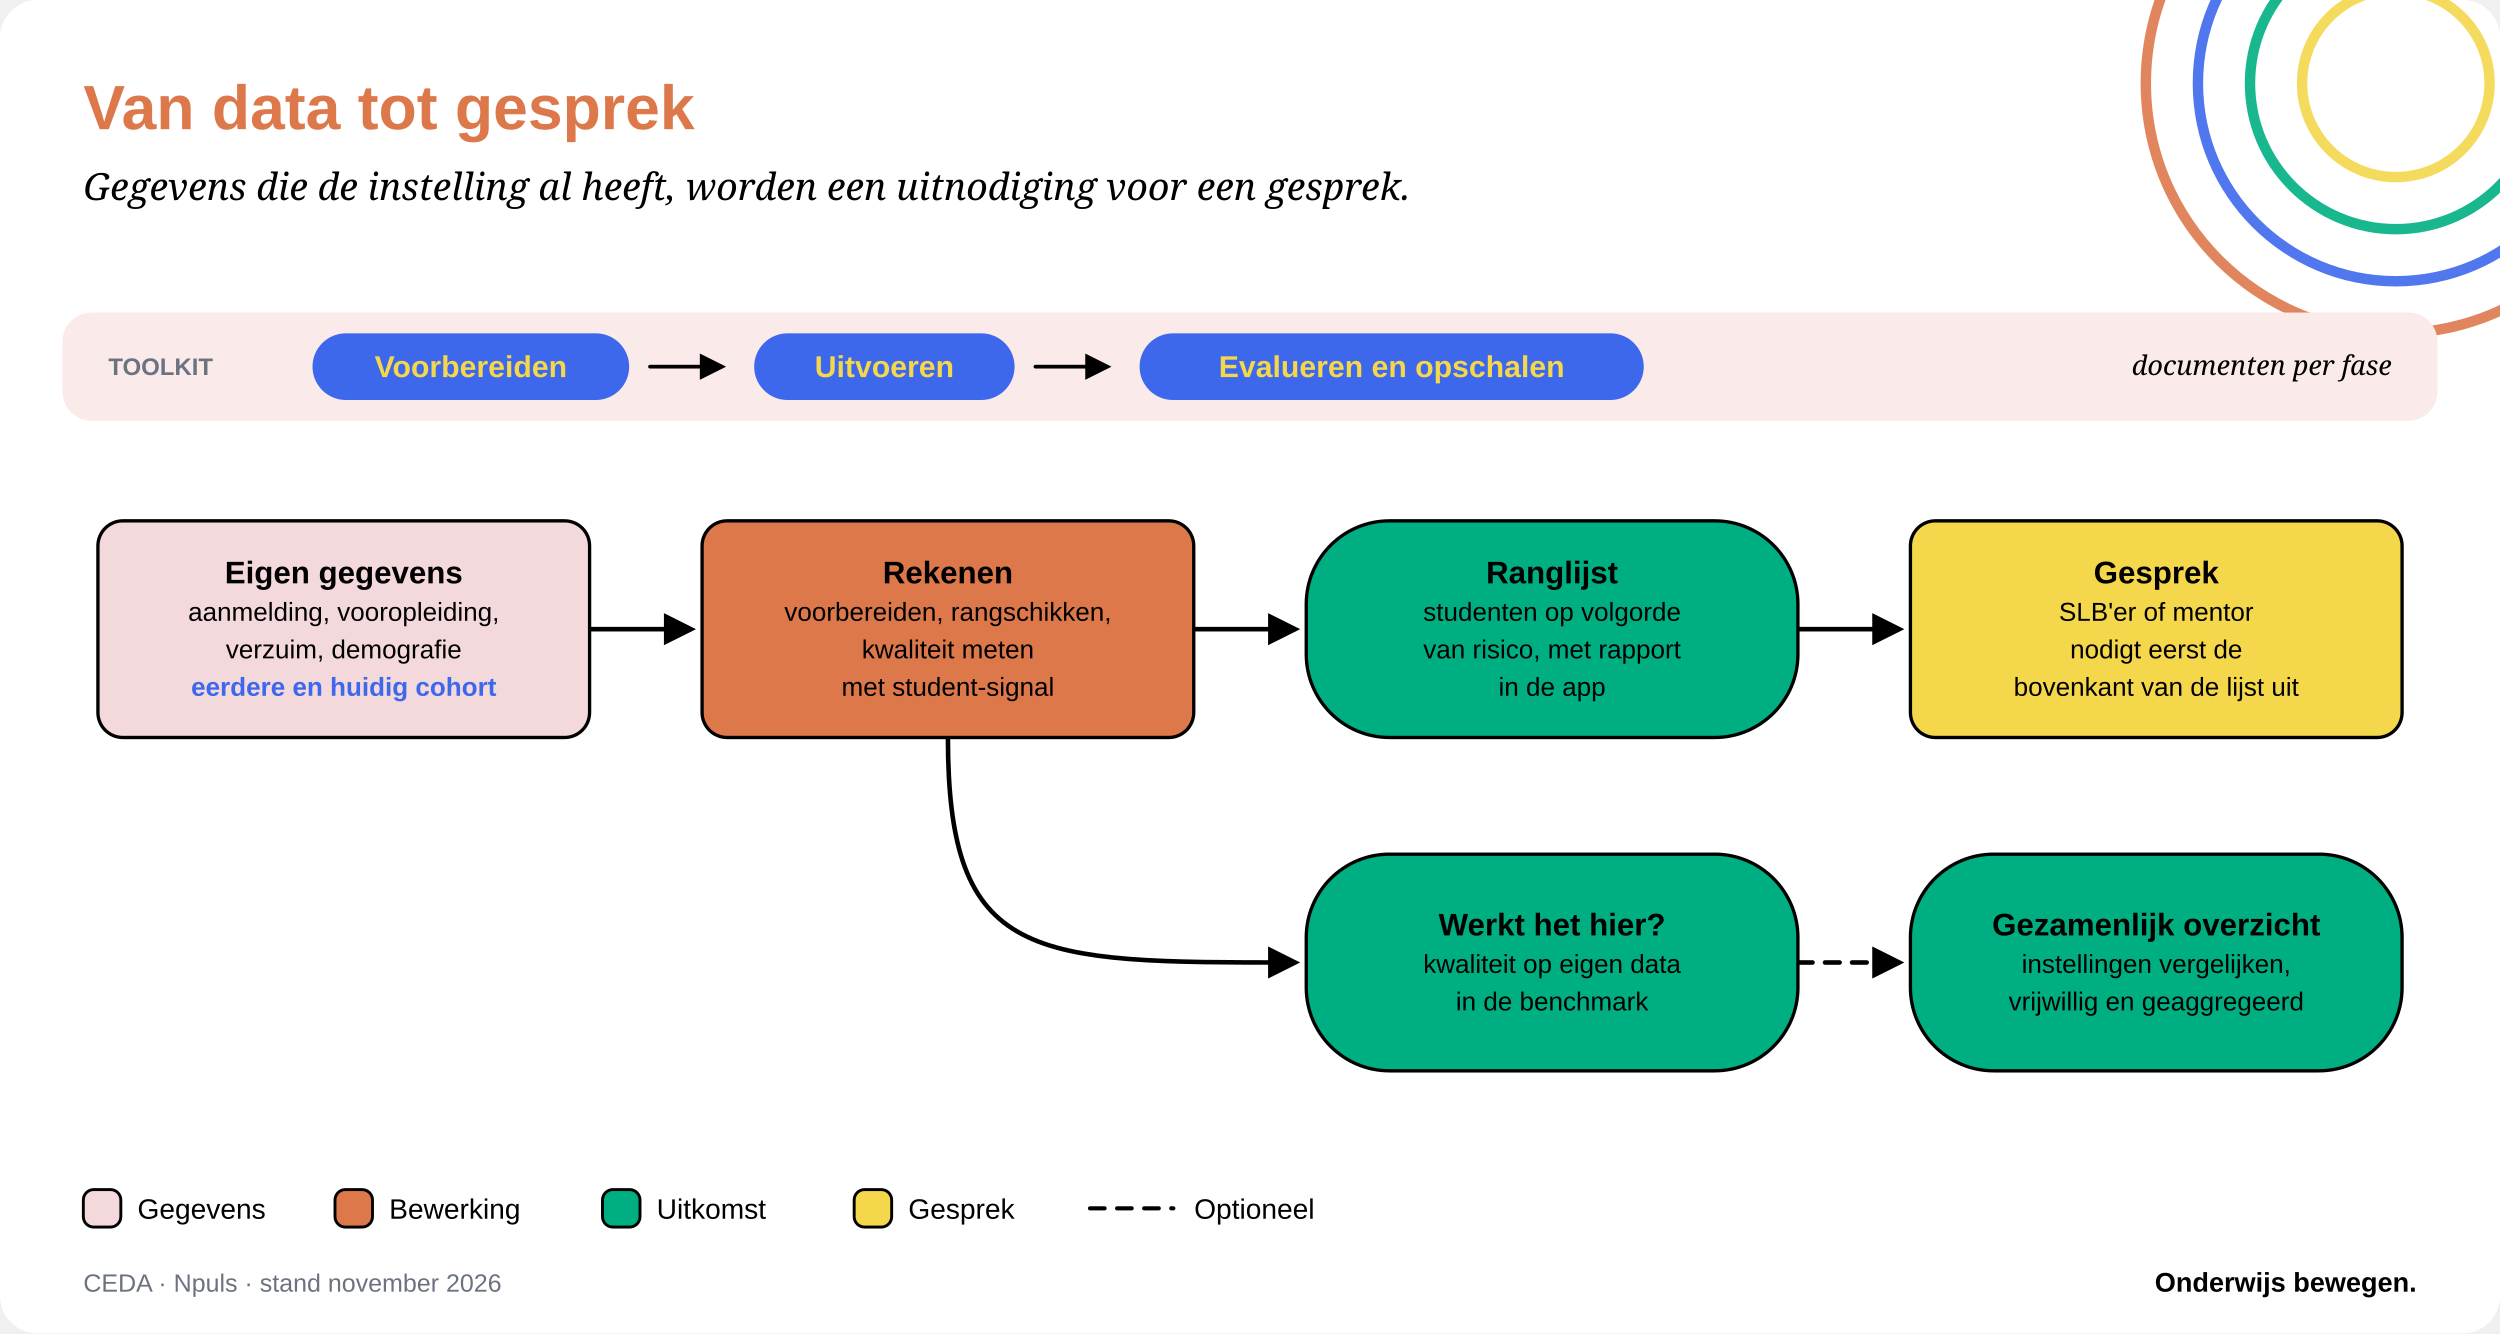
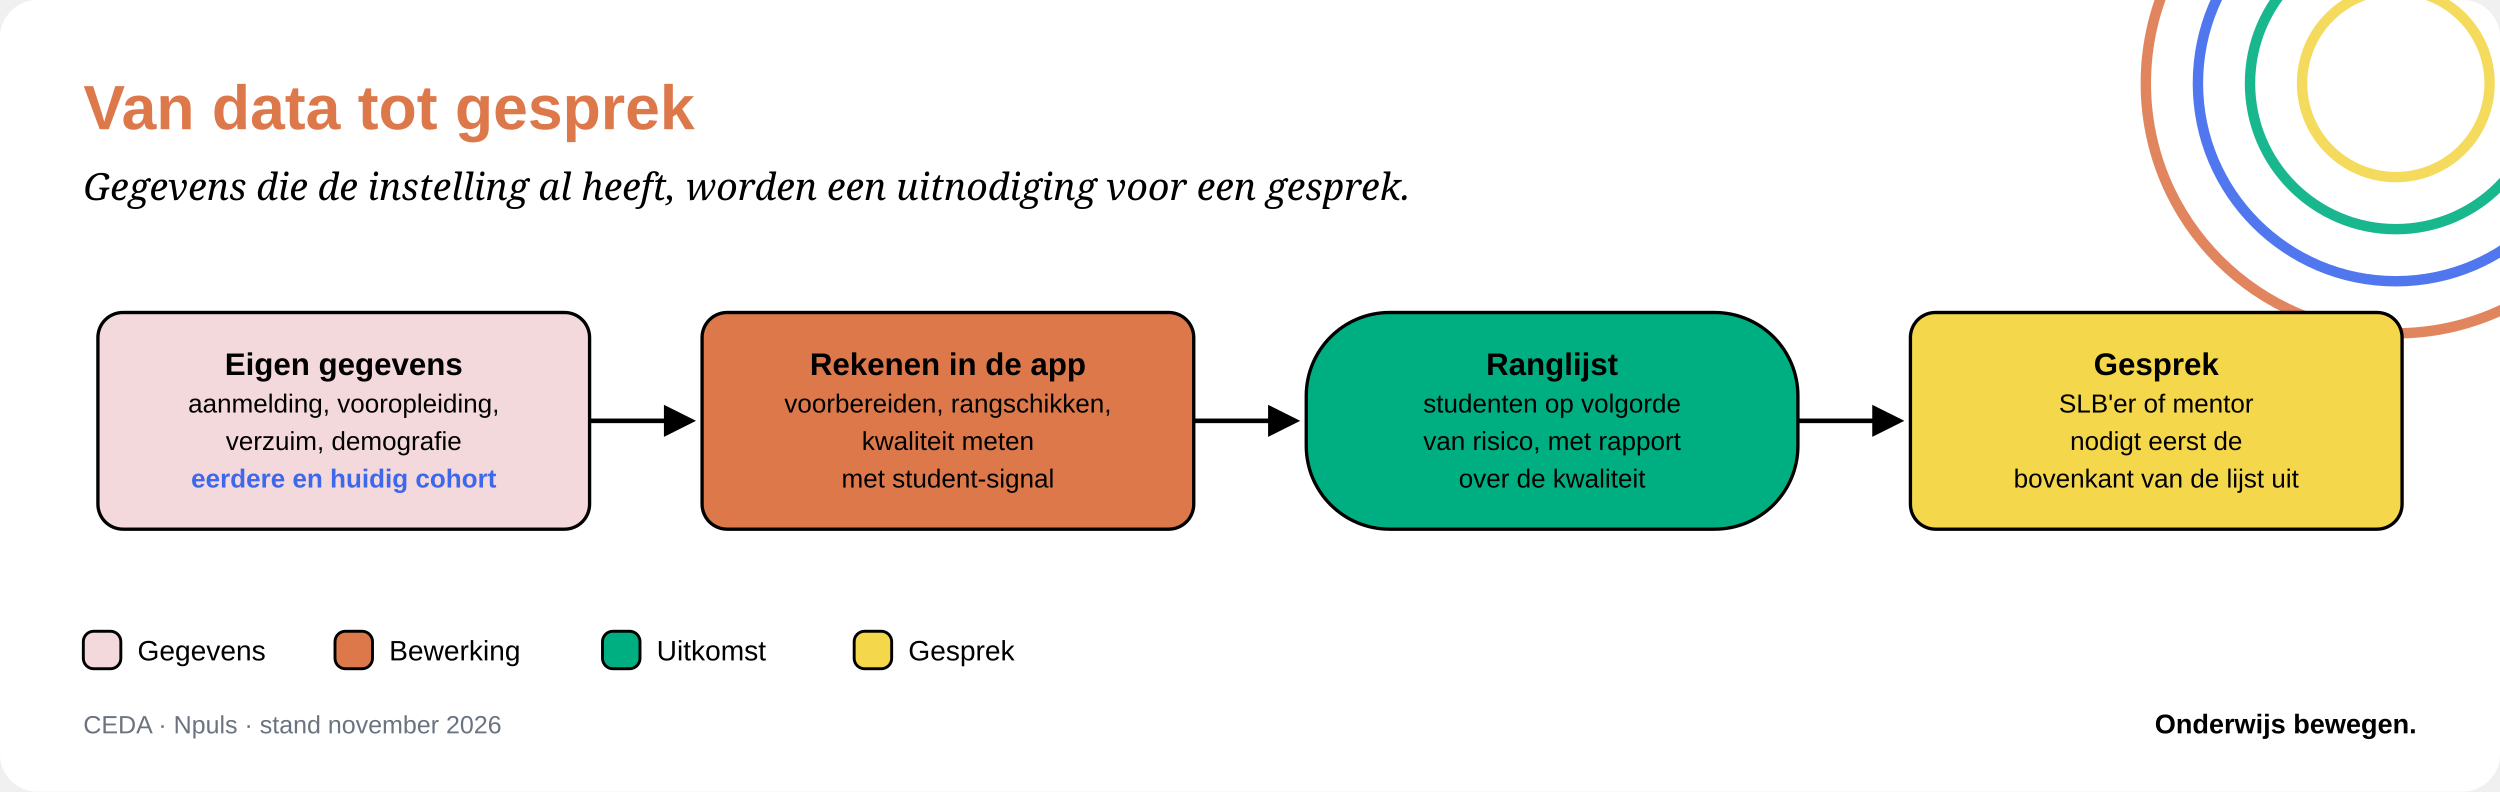
- <svg xmlns="http://www.w3.org/2000/svg" viewBox="0 0 1200 640" width="1200" height="640" role="img" aria-labelledby="titel beschrijving">
+ <svg xmlns="http://www.w3.org/2000/svg" viewBox="0 0 1200 380" width="1200" height="380" role="img" aria-labelledby="titel beschrijving">
  <defs>
    <clipPath id="kader">
-       <rect width="1200" height="640" rx="18" />
+       <rect width="1200" height="380" rx="18" />
    </clipPath>
    <marker id="pijl" viewBox="0 0 10 10" refX="8" refY="5" markerWidth="7" markerHeight="7" orient="auto">
      <path d="M0,0 L10,5 L0,10 z" fill="#000000" />
    </marker>
  </defs>
-   <rect width="1200" height="640" rx="18" fill="#FFFFFF" />
+   <rect width="1200" height="380" rx="18" fill="#FFFFFF" />
  <g clip-path="url(#kader)" fill="none" stroke-width="5">
    <circle cx="1150" cy="40" r="120" stroke="#DD784B" opacity="0.9" />
    <circle cx="1150" cy="40" r="95" stroke="#3D68EC" opacity="0.9" />
    <circle cx="1150" cy="40" r="70" stroke="#00AF81" opacity="0.9" />
    <circle cx="1150" cy="40" r="45" stroke="#F4D74B" opacity="0.9" />
  </g>
  <text x="40" y="62" font-family="'General Sans', Arial, Helvetica, sans-serif" font-size="30" font-weight="600" font-style="normal" fill="#DD784B" text-anchor="start">Van data tot gesprek</text>
  <text x="40" y="96" font-family="'Cooper Light BT', Georgia, serif" font-size="18" font-weight="400" font-style="italic" fill="#000000" text-anchor="start">Gegevens die de instelling al heeft, worden een uitnodiging voor een gesprek.</text>
-   <rect x="30" y="150" width="1140" height="52" rx="14" fill="#FAEAEA" />
-   <text x="52" y="180.0" font-family="'General Sans', Arial, Helvetica, sans-serif" font-size="11.5" font-weight="600" font-style="normal" fill="#6B7280" text-anchor="start">TOOLKIT</text>
-   <rect x="150" y="160.0" width="152" height="32" rx="16" fill="#3D68EC" />
-   <text x="226.0" y="181.0" font-family="'General Sans', Arial, Helvetica, sans-serif" font-size="14.5" font-weight="600" font-style="normal" fill="#F4D74B" text-anchor="middle">Voorbereiden</text>
-   <path d="M312,176.0 L346,176.0" fill="none" stroke="#000000" stroke-width="1.8" stroke-linecap="round" marker-end="url(#pijl)" />
-   <rect x="362" y="160.0" width="125" height="32" rx="16" fill="#3D68EC" />
-   <text x="424.5" y="181.0" font-family="'General Sans', Arial, Helvetica, sans-serif" font-size="14.5" font-weight="600" font-style="normal" fill="#F4D74B" text-anchor="middle">Uitvoeren</text>
-   <path d="M497,176.0 L531,176.0" fill="none" stroke="#000000" stroke-width="1.8" stroke-linecap="round" marker-end="url(#pijl)" />
-   <rect x="547" y="160.0" width="242" height="32" rx="16" fill="#3D68EC" />
-   <text x="668.0" y="181.0" font-family="'General Sans', Arial, Helvetica, sans-serif" font-size="14.5" font-weight="600" font-style="normal" fill="#F4D74B" text-anchor="middle">Evalueren en opschalen</text>
-   <text x="1148" y="180.0" font-family="'Cooper Light BT', Georgia, serif" font-size="13" font-weight="400" font-style="italic" fill="#000000" text-anchor="end">documenten per fase</text>
-   <path d="M283.0,302.0 L331.0,302.0" fill="none" stroke="#000000" stroke-width="2.2" stroke-linecap="round" marker-end="url(#pijl)" />
-   <path d="M573.0,302.0 L621.0,302.0" fill="none" stroke="#000000" stroke-width="2.2" stroke-linecap="round" marker-end="url(#pijl)" />
-   <path d="M863.0,302.0 L911.0,302.0" fill="none" stroke="#000000" stroke-width="2.2" stroke-linecap="round" marker-end="url(#pijl)" />
-   <path d="M455,354 C455,462.0 495,462.0 621.0,462.0" fill="none" stroke="#000000" stroke-width="2.2" stroke-linecap="round" marker-end="url(#pijl)" />
-   <path d="M863.0,462.0 L911.0,462.0" fill="none" stroke="#000000" stroke-width="2.2" stroke-linecap="round" stroke-dasharray="7 6" marker-end="url(#pijl)" />
-   <rect x="47.0" y="250" width="236" height="104" rx="12" fill="#F4D9DC" stroke="#000000" stroke-width="1.6" />
-   <text x="165" y="280.0" font-family="'General Sans', Arial, Helvetica, sans-serif" font-size="15" font-weight="600" font-style="normal" fill="#000000" text-anchor="middle">Eigen gegevens</text>
-   <text x="165" y="298.0" font-family="'General Sans', Arial, Helvetica, sans-serif" font-size="12.5" font-weight="400" font-style="normal" fill="#000000" text-anchor="middle">aanmelding, vooropleiding,</text>
-   <text x="165" y="316.0" font-family="'General Sans', Arial, Helvetica, sans-serif" font-size="12.5" font-weight="400" font-style="normal" fill="#000000" text-anchor="middle">verzuim, demografie</text>
-   <text x="165" y="334.0" font-family="'General Sans', Arial, Helvetica, sans-serif" font-size="12.5" font-weight="600" font-style="normal" fill="#3D68EC" text-anchor="middle">eerdere en huidig cohort</text>
-   <rect x="337.0" y="250" width="236" height="104" rx="12" fill="#DD784B" stroke="#000000" stroke-width="1.6" />
-   <text x="455" y="280.0" font-family="'General Sans', Arial, Helvetica, sans-serif" font-size="15" font-weight="600" font-style="normal" fill="#000000" text-anchor="middle">Rekenen</text>
-   <text x="455" y="298.0" font-family="'General Sans', Arial, Helvetica, sans-serif" font-size="12.5" font-weight="400" font-style="normal" fill="#000000" text-anchor="middle">voorbereiden, rangschikken,</text>
-   <text x="455" y="316.0" font-family="'General Sans', Arial, Helvetica, sans-serif" font-size="12.5" font-weight="400" font-style="normal" fill="#000000" text-anchor="middle">kwaliteit meten</text>
-   <text x="455" y="334.0" font-family="'General Sans', Arial, Helvetica, sans-serif" font-size="12.5" font-weight="400" font-style="normal" fill="#000000" text-anchor="middle">met student-signal</text>
-   <rect x="627.0" y="250" width="236" height="104" rx="40" fill="#00AF81" stroke="#000000" stroke-width="1.6" />
-   <text x="745" y="280.0" font-family="'General Sans', Arial, Helvetica, sans-serif" font-size="15" font-weight="600" font-style="normal" fill="#000000" text-anchor="middle">Ranglijst</text>
-   <text x="745" y="298.0" font-family="'General Sans', Arial, Helvetica, sans-serif" font-size="12.5" font-weight="400" font-style="normal" fill="#000000" text-anchor="middle">studenten op volgorde</text>
-   <text x="745" y="316.0" font-family="'General Sans', Arial, Helvetica, sans-serif" font-size="12.5" font-weight="400" font-style="normal" fill="#000000" text-anchor="middle">van risico, met rapport</text>
-   <text x="745" y="334.0" font-family="'General Sans', Arial, Helvetica, sans-serif" font-size="12.5" font-weight="400" font-style="normal" fill="#000000" text-anchor="middle">in de app</text>
-   <rect x="917.0" y="250" width="236" height="104" rx="12" fill="#F4D74B" stroke="#000000" stroke-width="1.6" />
-   <text x="1035" y="280.0" font-family="'General Sans', Arial, Helvetica, sans-serif" font-size="15" font-weight="600" font-style="normal" fill="#000000" text-anchor="middle">Gesprek</text>
-   <text x="1035" y="298.0" font-family="'General Sans', Arial, Helvetica, sans-serif" font-size="12.5" font-weight="400" font-style="normal" fill="#000000" text-anchor="middle">SLB'er of mentor</text>
-   <text x="1035" y="316.0" font-family="'General Sans', Arial, Helvetica, sans-serif" font-size="12.5" font-weight="400" font-style="normal" fill="#000000" text-anchor="middle">nodigt eerst de</text>
-   <text x="1035" y="334.0" font-family="'General Sans', Arial, Helvetica, sans-serif" font-size="12.5" font-weight="400" font-style="normal" fill="#000000" text-anchor="middle">bovenkant van de lijst uit</text>
-   <rect x="627.0" y="410" width="236" height="104" rx="40" fill="#00AF81" stroke="#000000" stroke-width="1.6" />
-   <text x="745" y="449.0" font-family="'General Sans', Arial, Helvetica, sans-serif" font-size="15" font-weight="600" font-style="normal" fill="#000000" text-anchor="middle">Werkt het hier?</text>
-   <text x="745" y="467.0" font-family="'General Sans', Arial, Helvetica, sans-serif" font-size="12.5" font-weight="400" font-style="normal" fill="#000000" text-anchor="middle">kwaliteit op eigen data</text>
-   <text x="745" y="485.0" font-family="'General Sans', Arial, Helvetica, sans-serif" font-size="12.5" font-weight="400" font-style="normal" fill="#000000" text-anchor="middle">in de benchmark</text>
-   <rect x="917.0" y="410" width="236" height="104" rx="40" fill="#00AF81" stroke="#000000" stroke-width="1.6" />
-   <text x="1035" y="449.0" font-family="'General Sans', Arial, Helvetica, sans-serif" font-size="15" font-weight="600" font-style="normal" fill="#000000" text-anchor="middle">Gezamenlijk overzicht</text>
-   <text x="1035" y="467.0" font-family="'General Sans', Arial, Helvetica, sans-serif" font-size="12.5" font-weight="400" font-style="normal" fill="#000000" text-anchor="middle">instellingen vergelijken,</text>
-   <text x="1035" y="485.0" font-family="'General Sans', Arial, Helvetica, sans-serif" font-size="12.5" font-weight="400" font-style="normal" fill="#000000" text-anchor="middle">vrijwillig en geaggregeerd</text>
-   <rect x="40" y="571" width="18" height="18" rx="5" fill="#F4D9DC" stroke="#000000" stroke-width="1.4" />
-   <text x="66" y="585" font-family="'General Sans', Arial, Helvetica, sans-serif" font-size="13.5" font-weight="400" font-style="normal" fill="#000000" text-anchor="start">Gegevens</text>
-   <rect x="160.8" y="571" width="18" height="18" rx="5" fill="#DD784B" stroke="#000000" stroke-width="1.4" />
-   <text x="186.8" y="585" font-family="'General Sans', Arial, Helvetica, sans-serif" font-size="13.5" font-weight="400" font-style="normal" fill="#000000" text-anchor="start">Bewerking</text>
-   <rect x="289.2" y="571" width="18" height="18" rx="5" fill="#00AF81" stroke="#000000" stroke-width="1.4" />
-   <text x="315.2" y="585" font-family="'General Sans', Arial, Helvetica, sans-serif" font-size="13.5" font-weight="400" font-style="normal" fill="#000000" text-anchor="start">Uitkomst</text>
-   <rect x="410.0" y="571" width="18" height="18" rx="5" fill="#F4D74B" stroke="#000000" stroke-width="1.4" />
-   <text x="436.0" y="585" font-family="'General Sans', Arial, Helvetica, sans-serif" font-size="13.5" font-weight="400" font-style="normal" fill="#000000" text-anchor="start">Gesprek</text>
-   <path d="M523.2,580 L563.2,580" fill="none" stroke="#000000" stroke-width="2" stroke-linecap="round" stroke-dasharray="7 6" />
-   <text x="573.2" y="585" font-family="'General Sans', Arial, Helvetica, sans-serif" font-size="13.5" font-weight="400" font-style="normal" fill="#000000" text-anchor="start">Optioneel</text>
-   <text x="40" y="620" font-family="'General Sans', Arial, Helvetica, sans-serif" font-size="12" font-weight="400" font-style="normal" fill="#6B7280" text-anchor="start">CEDA · Npuls · stand november 2026</text>
-   <text x="1160" y="620" font-family="'General Sans', Arial, Helvetica, sans-serif" font-size="13" font-weight="600" font-style="normal" fill="#000000" text-anchor="end">Onderwijs bewegen.</text>
+   <path d="M283.0,202.0 L331.0,202.0" fill="none" stroke="#000000" stroke-width="2.2" stroke-linecap="round" marker-end="url(#pijl)" />
+   <path d="M573.0,202.0 L621.0,202.0" fill="none" stroke="#000000" stroke-width="2.2" stroke-linecap="round" marker-end="url(#pijl)" />
+   <path d="M863.0,202.0 L911.0,202.0" fill="none" stroke="#000000" stroke-width="2.2" stroke-linecap="round" marker-end="url(#pijl)" />
+   <rect x="47.0" y="150" width="236" height="104" rx="12" fill="#F4D9DC" stroke="#000000" stroke-width="1.6" />
+   <text x="165" y="180.0" font-family="'General Sans', Arial, Helvetica, sans-serif" font-size="15" font-weight="600" font-style="normal" fill="#000000" text-anchor="middle">Eigen gegevens</text>
+   <text x="165" y="198.0" font-family="'General Sans', Arial, Helvetica, sans-serif" font-size="12.5" font-weight="400" font-style="normal" fill="#000000" text-anchor="middle">aanmelding, vooropleiding,</text>
+   <text x="165" y="216.0" font-family="'General Sans', Arial, Helvetica, sans-serif" font-size="12.5" font-weight="400" font-style="normal" fill="#000000" text-anchor="middle">verzuim, demografie</text>
+   <text x="165" y="234.0" font-family="'General Sans', Arial, Helvetica, sans-serif" font-size="12.5" font-weight="600" font-style="normal" fill="#3D68EC" text-anchor="middle">eerdere en huidig cohort</text>
+   <rect x="337.0" y="150" width="236" height="104" rx="12" fill="#DD784B" stroke="#000000" stroke-width="1.6" />
+   <text x="455" y="180.0" font-family="'General Sans', Arial, Helvetica, sans-serif" font-size="15" font-weight="600" font-style="normal" fill="#000000" text-anchor="middle">Rekenen in de app</text>
+   <text x="455" y="198.0" font-family="'General Sans', Arial, Helvetica, sans-serif" font-size="12.5" font-weight="400" font-style="normal" fill="#000000" text-anchor="middle">voorbereiden, rangschikken,</text>
+   <text x="455" y="216.0" font-family="'General Sans', Arial, Helvetica, sans-serif" font-size="12.5" font-weight="400" font-style="normal" fill="#000000" text-anchor="middle">kwaliteit meten</text>
+   <text x="455" y="234.0" font-family="'General Sans', Arial, Helvetica, sans-serif" font-size="12.5" font-weight="400" font-style="normal" fill="#000000" text-anchor="middle">met student-signal</text>
+   <rect x="627.0" y="150" width="236" height="104" rx="40" fill="#00AF81" stroke="#000000" stroke-width="1.6" />
+   <text x="745" y="180.0" font-family="'General Sans', Arial, Helvetica, sans-serif" font-size="15" font-weight="600" font-style="normal" fill="#000000" text-anchor="middle">Ranglijst</text>
+   <text x="745" y="198.0" font-family="'General Sans', Arial, Helvetica, sans-serif" font-size="12.5" font-weight="400" font-style="normal" fill="#000000" text-anchor="middle">studenten op volgorde</text>
+   <text x="745" y="216.0" font-family="'General Sans', Arial, Helvetica, sans-serif" font-size="12.5" font-weight="400" font-style="normal" fill="#000000" text-anchor="middle">van risico, met rapport</text>
+   <text x="745" y="234.0" font-family="'General Sans', Arial, Helvetica, sans-serif" font-size="12.5" font-weight="400" font-style="normal" fill="#000000" text-anchor="middle">over de kwaliteit</text>
+   <rect x="917.0" y="150" width="236" height="104" rx="12" fill="#F4D74B" stroke="#000000" stroke-width="1.6" />
+   <text x="1035" y="180.0" font-family="'General Sans', Arial, Helvetica, sans-serif" font-size="15" font-weight="600" font-style="normal" fill="#000000" text-anchor="middle">Gesprek</text>
+   <text x="1035" y="198.0" font-family="'General Sans', Arial, Helvetica, sans-serif" font-size="12.5" font-weight="400" font-style="normal" fill="#000000" text-anchor="middle">SLB'er of mentor</text>
+   <text x="1035" y="216.0" font-family="'General Sans', Arial, Helvetica, sans-serif" font-size="12.5" font-weight="400" font-style="normal" fill="#000000" text-anchor="middle">nodigt eerst de</text>
+   <text x="1035" y="234.0" font-family="'General Sans', Arial, Helvetica, sans-serif" font-size="12.5" font-weight="400" font-style="normal" fill="#000000" text-anchor="middle">bovenkant van de lijst uit</text>
+   <rect x="40" y="303" width="18" height="18" rx="5" fill="#F4D9DC" stroke="#000000" stroke-width="1.4" />
+   <text x="66" y="317" font-family="'General Sans', Arial, Helvetica, sans-serif" font-size="13.5" font-weight="400" font-style="normal" fill="#000000" text-anchor="start">Gegevens</text>
+   <rect x="160.8" y="303" width="18" height="18" rx="5" fill="#DD784B" stroke="#000000" stroke-width="1.4" />
+   <text x="186.8" y="317" font-family="'General Sans', Arial, Helvetica, sans-serif" font-size="13.5" font-weight="400" font-style="normal" fill="#000000" text-anchor="start">Bewerking</text>
+   <rect x="289.2" y="303" width="18" height="18" rx="5" fill="#00AF81" stroke="#000000" stroke-width="1.4" />
+   <text x="315.2" y="317" font-family="'General Sans', Arial, Helvetica, sans-serif" font-size="13.5" font-weight="400" font-style="normal" fill="#000000" text-anchor="start">Uitkomst</text>
+   <rect x="410.0" y="303" width="18" height="18" rx="5" fill="#F4D74B" stroke="#000000" stroke-width="1.4" />
+   <text x="436.0" y="317" font-family="'General Sans', Arial, Helvetica, sans-serif" font-size="13.5" font-weight="400" font-style="normal" fill="#000000" text-anchor="start">Gesprek</text>
+   <text x="40" y="352" font-family="'General Sans', Arial, Helvetica, sans-serif" font-size="12" font-weight="400" font-style="normal" fill="#6B7280" text-anchor="start">CEDA · Npuls · stand november 2026</text>
+   <text x="1160" y="352" font-family="'General Sans', Arial, Helvetica, sans-serif" font-size="13" font-weight="600" font-style="normal" fill="#000000" text-anchor="end">Onderwijs bewegen.</text>
</svg>
